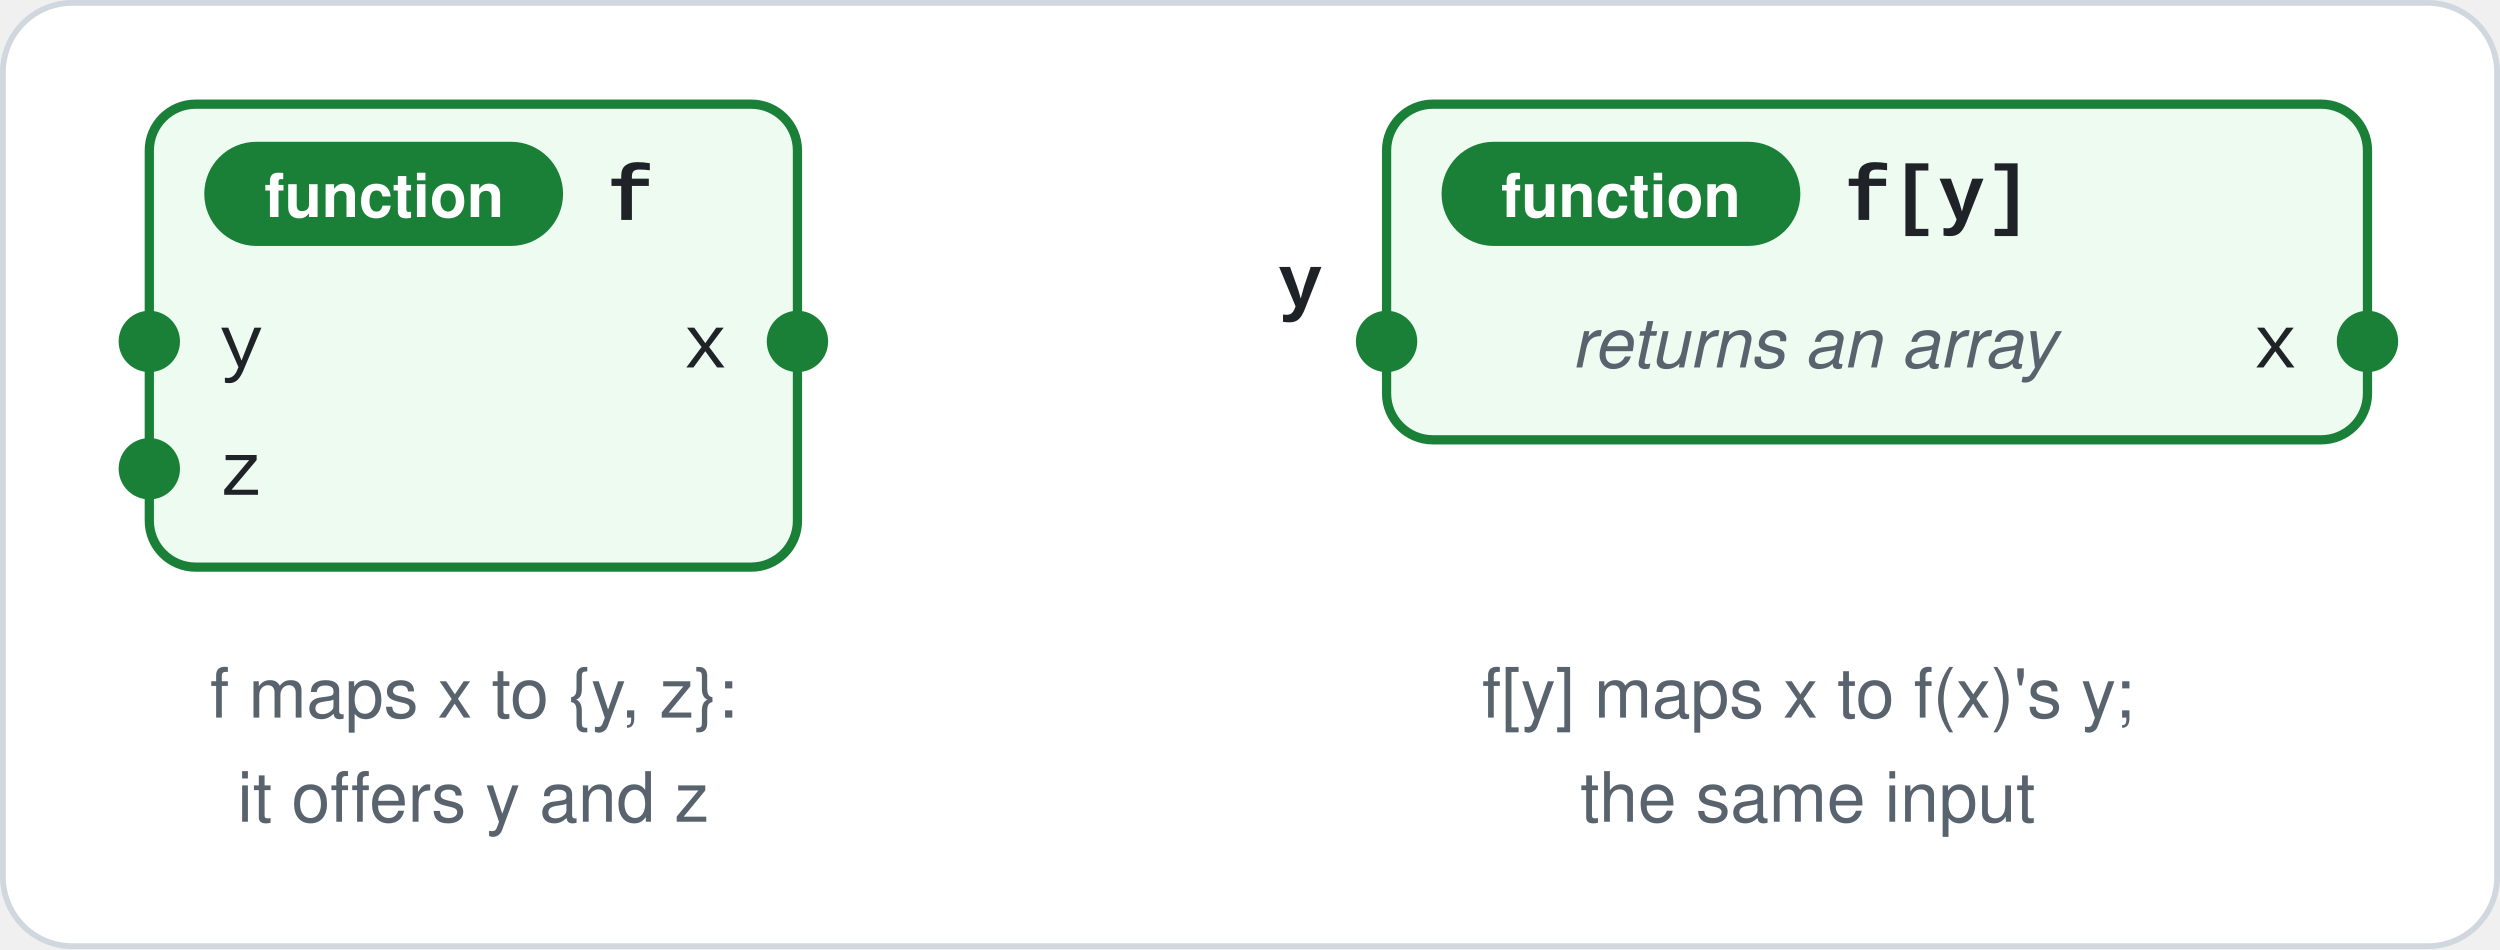
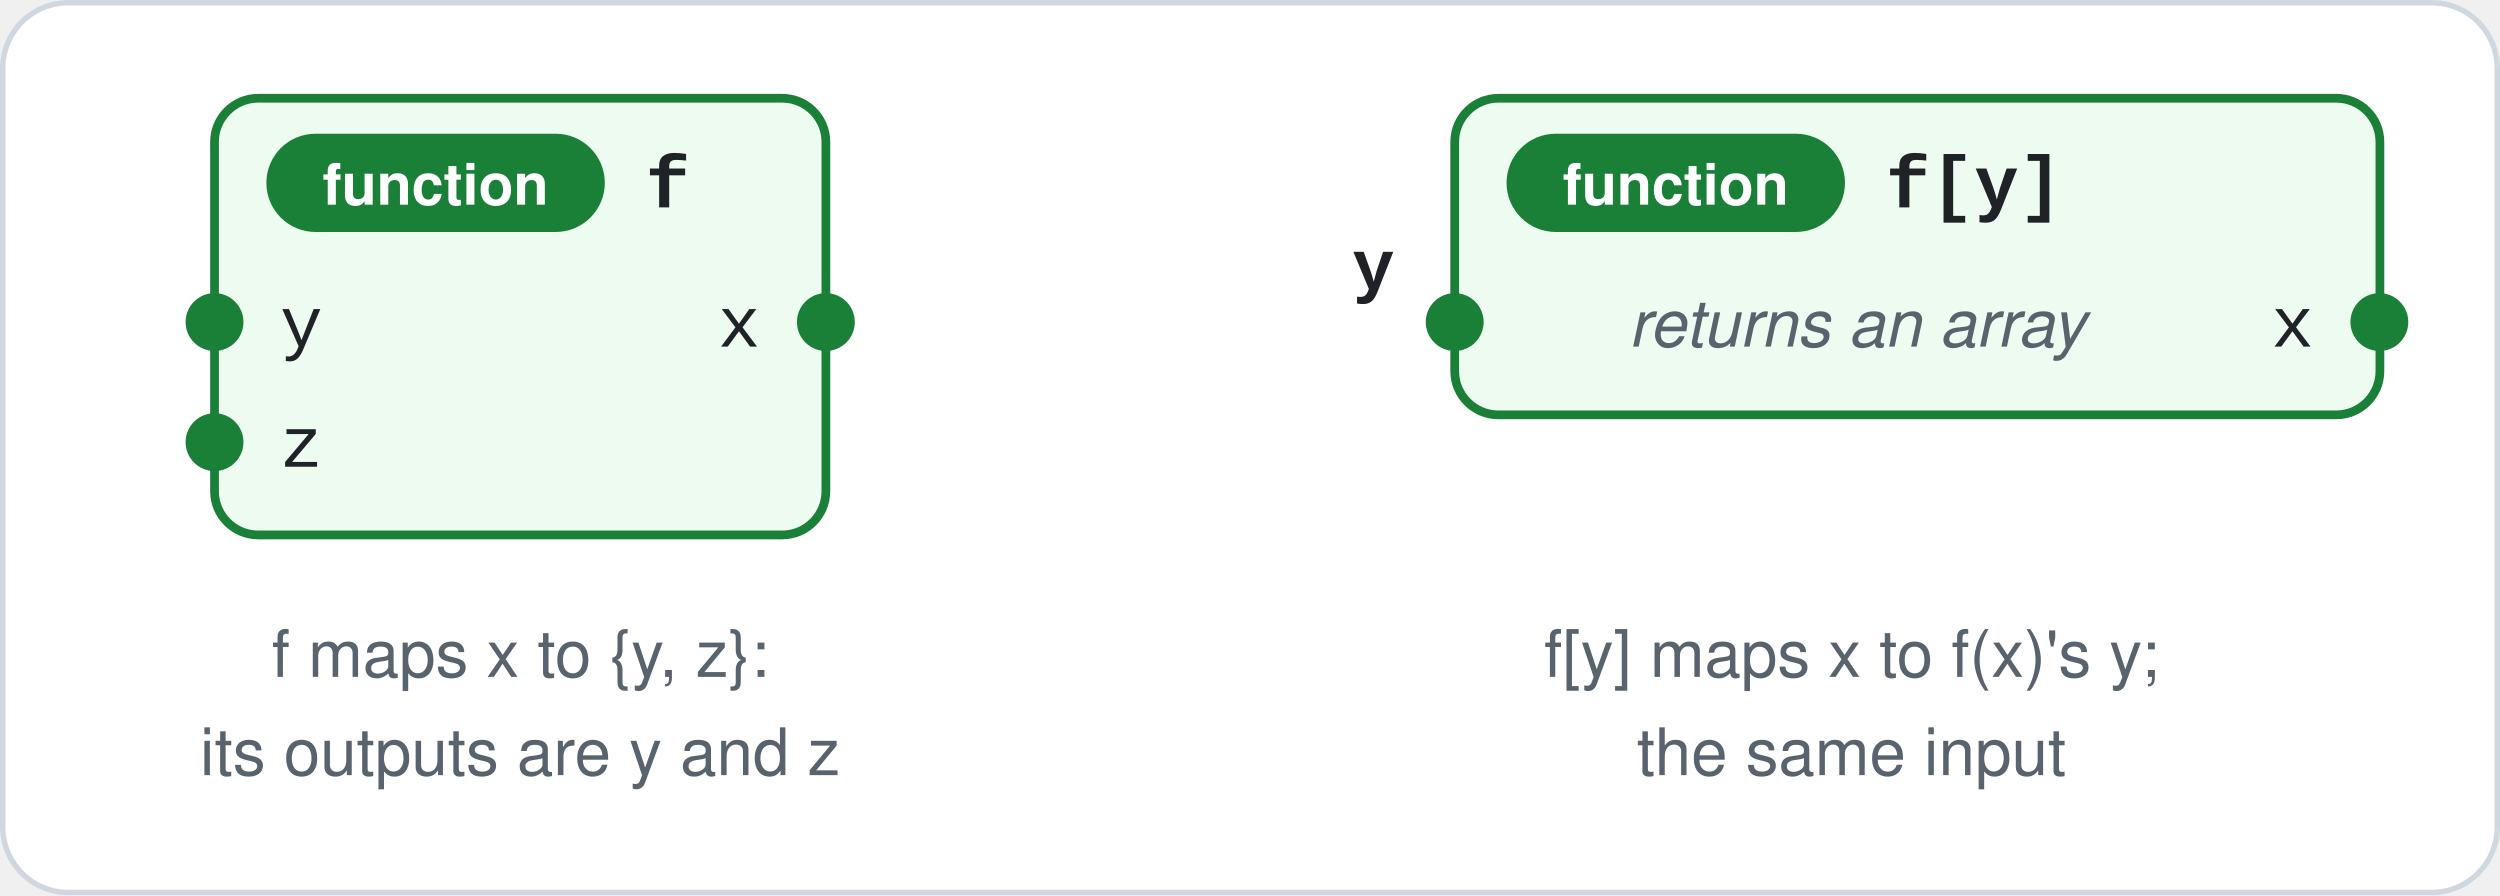
- <svg xmlns="http://www.w3.org/2000/svg" width="432" height="164" viewBox="0 0 432 164" role="img">
+ <svg xmlns="http://www.w3.org/2000/svg" width="458" height="164" viewBox="0 0 458 164" role="img">
  <defs>
    <marker id="arrow" viewBox="0 0 10 10" refX="9" refY="5" markerWidth="9" markerHeight="9" markerUnits="userSpaceOnUse" orient="auto-start-reverse">
      <path d="M 0 1 L 9 5 L 0 9 z" fill="#424a53" />
    </marker>
    <marker id="arrow-fault" viewBox="0 0 10 10" refX="9" refY="5" markerWidth="9" markerHeight="9" markerUnits="userSpaceOnUse" orient="auto-start-reverse">
      <path d="M 0 1 L 9 5 L 0 9 z" fill="#cf222e" />
    </marker>
  </defs>
-   <rect x="0.5" y="0.5" width="431" height="163" rx="12" fill="#ffffff" stroke="#d0d7de" />
+   <rect x="0.5" y="0.5" width="457" height="163" rx="12" fill="#ffffff" stroke="#d0d7de" />
  <g transform="translate(18.0,18.0)">
-     <rect x="7.8" y="0.0" width="112.0" height="80.0" rx="8" fill="#eefbf1" stroke="#1a7f37" stroke-width="1.6" />
-     <rect x="17.8" y="7.0" width="61.0" height="17.0" rx="8.5" fill="#1a7f37" stroke="#1a7f37" stroke-width="1" />
-     <text x="48.4" y="19.5" font-family="-apple-system, BlinkMacSystemFont, 'Segoe UI', Helvetica, Arial, sans-serif" font-size="10.5" font-weight="bold" fill="#ffffff" text-anchor="middle">function</text>
-     <text x="86.9" y="20.0" font-family="ui-monospace, SFMono-Regular, Menlo, Consolas, 'Liberation Mono', monospace" font-size="13.5" font-weight="bold" fill="#1f2328" text-anchor="start">f</text>
-     <text x="19.8" y="45.5" font-family="ui-monospace, SFMono-Regular, Menlo, Consolas, 'Liberation Mono', monospace" font-size="13" font-weight="normal" fill="#1f2328" text-anchor="start">y</text>
-     <text x="19.8" y="67.5" font-family="ui-monospace, SFMono-Regular, Menlo, Consolas, 'Liberation Mono', monospace" font-size="13" font-weight="normal" fill="#1f2328" text-anchor="start">z</text>
-     <text x="107.8" y="45.5" font-family="ui-monospace, SFMono-Regular, Menlo, Consolas, 'Liberation Mono', monospace" font-size="13" font-weight="normal" fill="#1f2328" text-anchor="end">x</text>
-     <circle cx="7.8" cy="41.0" r="4.5" fill="#1a7f37" stroke="#1a7f37" stroke-width="1.6" />
-     <circle cx="7.8" cy="63.0" r="4.5" fill="#1a7f37" stroke="#1a7f37" stroke-width="1.6" />
-     <circle cx="119.8" cy="41.0" r="4.5" fill="#1a7f37" stroke="#1a7f37" stroke-width="1.6" />
-     <text x="63.8" y="106.0" font-family="-apple-system, BlinkMacSystemFont, 'Segoe UI', Helvetica, Arial, sans-serif" font-size="12" font-weight="normal" fill="#59636e" text-anchor="middle">f maps x to {y, z}:</text>
-     <text x="63.8" y="124.0" font-family="-apple-system, BlinkMacSystemFont, 'Segoe UI', Helvetica, Arial, sans-serif" font-size="12" font-weight="normal" fill="#59636e" text-anchor="middle">it offers y and z</text>
-     <rect x="221.6" y="0.0" width="169.5" height="58.0" rx="8" fill="#eefbf1" stroke="#1a7f37" stroke-width="1.6" />
-     <rect x="231.6" y="7.0" width="61.0" height="17.0" rx="8.5" fill="#1a7f37" stroke="#1a7f37" stroke-width="1" />
-     <text x="262.1" y="19.5" font-family="-apple-system, BlinkMacSystemFont, 'Segoe UI', Helvetica, Arial, sans-serif" font-size="10.5" font-weight="bold" fill="#ffffff" text-anchor="middle">function</text>
-     <text x="300.7" y="20.0" font-family="ui-monospace, SFMono-Regular, Menlo, Consolas, 'Liberation Mono', monospace" font-size="13.5" font-weight="bold" fill="#1f2328" text-anchor="start">f[y]</text>
-     <text x="210.6" y="35.0" font-family="ui-monospace, SFMono-Regular, Menlo, Consolas, 'Liberation Mono', monospace" font-size="13" font-weight="bold" fill="#1f2328" text-anchor="end">y</text>
-     <text x="379.1" y="45.5" font-family="ui-monospace, SFMono-Regular, Menlo, Consolas, 'Liberation Mono', monospace" font-size="13" font-weight="normal" fill="#1f2328" text-anchor="end">x</text>
-     <text x="295.4" y="45.5" font-family="-apple-system, BlinkMacSystemFont, 'Segoe UI', Helvetica, Arial, sans-serif" font-size="12" font-weight="normal" fill="#59636e" text-anchor="middle" font-style="italic">returns an array</text>
-     <circle cx="221.6" cy="41.0" r="4.5" fill="#1a7f37" stroke="#1a7f37" stroke-width="1.6" />
-     <circle cx="391.1" cy="41.0" r="4.5" fill="#1a7f37" stroke="#1a7f37" stroke-width="1.6" />
-     <text x="294.4" y="106.0" font-family="-apple-system, BlinkMacSystemFont, 'Segoe UI', Helvetica, Arial, sans-serif" font-size="12" font-weight="normal" fill="#59636e" text-anchor="middle">f[y] maps x to f(x)'s y;</text>
-     <text x="294.4" y="124.0" font-family="-apple-system, BlinkMacSystemFont, 'Segoe UI', Helvetica, Arial, sans-serif" font-size="12" font-weight="normal" fill="#59636e" text-anchor="middle">the same input</text>
+     <rect x="21.3" y="0.0" width="112.0" height="80.0" rx="8" fill="#eefbf1" stroke="#1a7f37" stroke-width="1.6" />
+     <rect x="31.3" y="7.0" width="61.0" height="17.0" rx="8.5" fill="#1a7f37" stroke="#1a7f37" stroke-width="1" />
+     <text x="61.8" y="19.5" font-family="-apple-system, BlinkMacSystemFont, 'Segoe UI', Helvetica, Arial, sans-serif" font-size="10.5" font-weight="bold" fill="#ffffff" text-anchor="middle">function</text>
+     <text x="100.3" y="20.0" font-family="ui-monospace, SFMono-Regular, Menlo, Consolas, 'Liberation Mono', monospace" font-size="13.5" font-weight="bold" fill="#1f2328" text-anchor="start">f</text>
+     <text x="33.3" y="45.5" font-family="ui-monospace, SFMono-Regular, Menlo, Consolas, 'Liberation Mono', monospace" font-size="13" font-weight="normal" fill="#1f2328" text-anchor="start">y</text>
+     <text x="33.3" y="67.5" font-family="ui-monospace, SFMono-Regular, Menlo, Consolas, 'Liberation Mono', monospace" font-size="13" font-weight="normal" fill="#1f2328" text-anchor="start">z</text>
+     <text x="121.3" y="45.5" font-family="ui-monospace, SFMono-Regular, Menlo, Consolas, 'Liberation Mono', monospace" font-size="13" font-weight="normal" fill="#1f2328" text-anchor="end">x</text>
+     <circle cx="21.3" cy="41.0" r="4.5" fill="#1a7f37" stroke="#1a7f37" stroke-width="1.6" />
+     <circle cx="21.3" cy="63.0" r="4.5" fill="#1a7f37" stroke="#1a7f37" stroke-width="1.6" />
+     <circle cx="133.3" cy="41.0" r="4.5" fill="#1a7f37" stroke="#1a7f37" stroke-width="1.6" />
+     <text x="77.3" y="106.0" font-family="-apple-system, BlinkMacSystemFont, 'Segoe UI', Helvetica, Arial, sans-serif" font-size="12" font-weight="normal" fill="#59636e" text-anchor="middle">f maps x to {y, z}:</text>
+     <text x="77.3" y="124.0" font-family="-apple-system, BlinkMacSystemFont, 'Segoe UI', Helvetica, Arial, sans-serif" font-size="12" font-weight="normal" fill="#59636e" text-anchor="middle">its outputs are y and z</text>
+     <rect x="248.5" y="0.0" width="169.5" height="58.0" rx="8" fill="#eefbf1" stroke="#1a7f37" stroke-width="1.6" />
+     <rect x="258.5" y="7.0" width="61.0" height="17.0" rx="8.5" fill="#1a7f37" stroke="#1a7f37" stroke-width="1" />
+     <text x="289.0" y="19.5" font-family="-apple-system, BlinkMacSystemFont, 'Segoe UI', Helvetica, Arial, sans-serif" font-size="10.5" font-weight="bold" fill="#ffffff" text-anchor="middle">function</text>
+     <text x="327.5" y="20.0" font-family="ui-monospace, SFMono-Regular, Menlo, Consolas, 'Liberation Mono', monospace" font-size="13.5" font-weight="bold" fill="#1f2328" text-anchor="start">f[y]</text>
+     <text x="237.5" y="35.0" font-family="ui-monospace, SFMono-Regular, Menlo, Consolas, 'Liberation Mono', monospace" font-size="13" font-weight="bold" fill="#1f2328" text-anchor="end">y</text>
+     <text x="405.9" y="45.5" font-family="ui-monospace, SFMono-Regular, Menlo, Consolas, 'Liberation Mono', monospace" font-size="13" font-weight="normal" fill="#1f2328" text-anchor="end">x</text>
+     <text x="322.2" y="45.5" font-family="-apple-system, BlinkMacSystemFont, 'Segoe UI', Helvetica, Arial, sans-serif" font-size="12" font-weight="normal" fill="#59636e" text-anchor="middle" font-style="italic">returns an array</text>
+     <circle cx="248.5" cy="41.0" r="4.5" fill="#1a7f37" stroke="#1a7f37" stroke-width="1.6" />
+     <circle cx="417.9" cy="41.0" r="4.5" fill="#1a7f37" stroke="#1a7f37" stroke-width="1.6" />
+     <text x="321.2" y="106.0" font-family="-apple-system, BlinkMacSystemFont, 'Segoe UI', Helvetica, Arial, sans-serif" font-size="12" font-weight="normal" fill="#59636e" text-anchor="middle">f[y] maps x to f(x)'s y;</text>
+     <text x="321.2" y="124.0" font-family="-apple-system, BlinkMacSystemFont, 'Segoe UI', Helvetica, Arial, sans-serif" font-size="12" font-weight="normal" fill="#59636e" text-anchor="middle">the same input</text>
  </g>
</svg>
